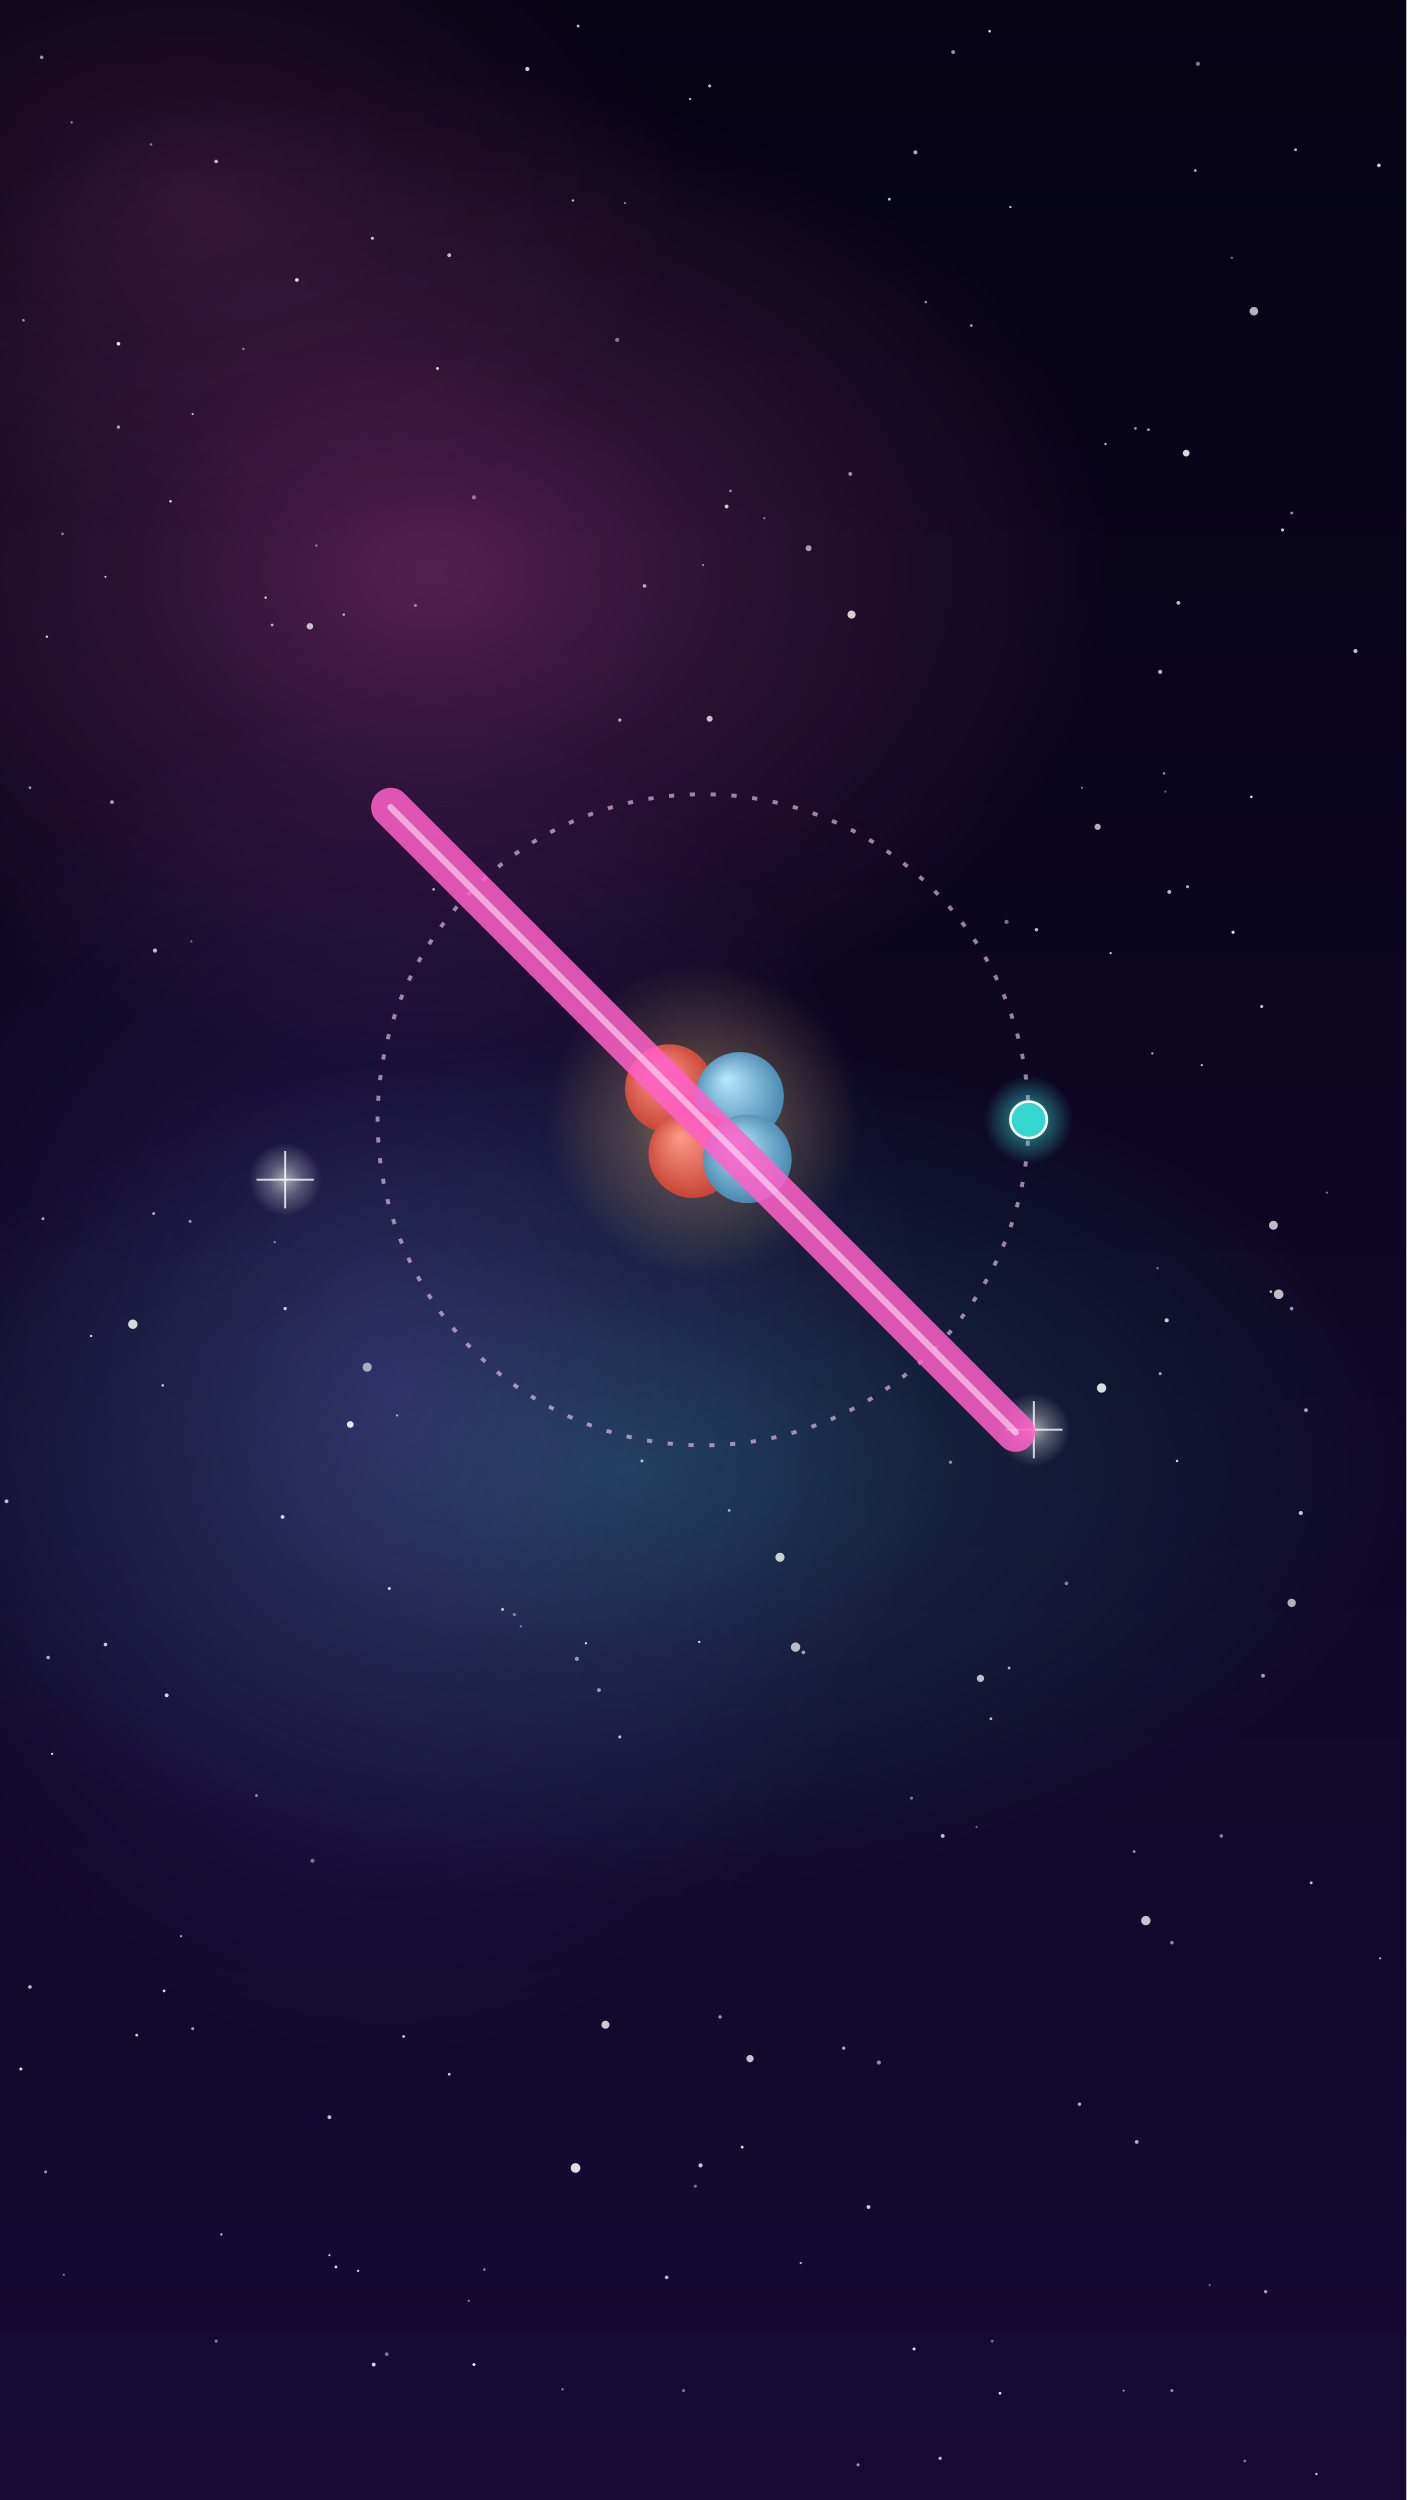
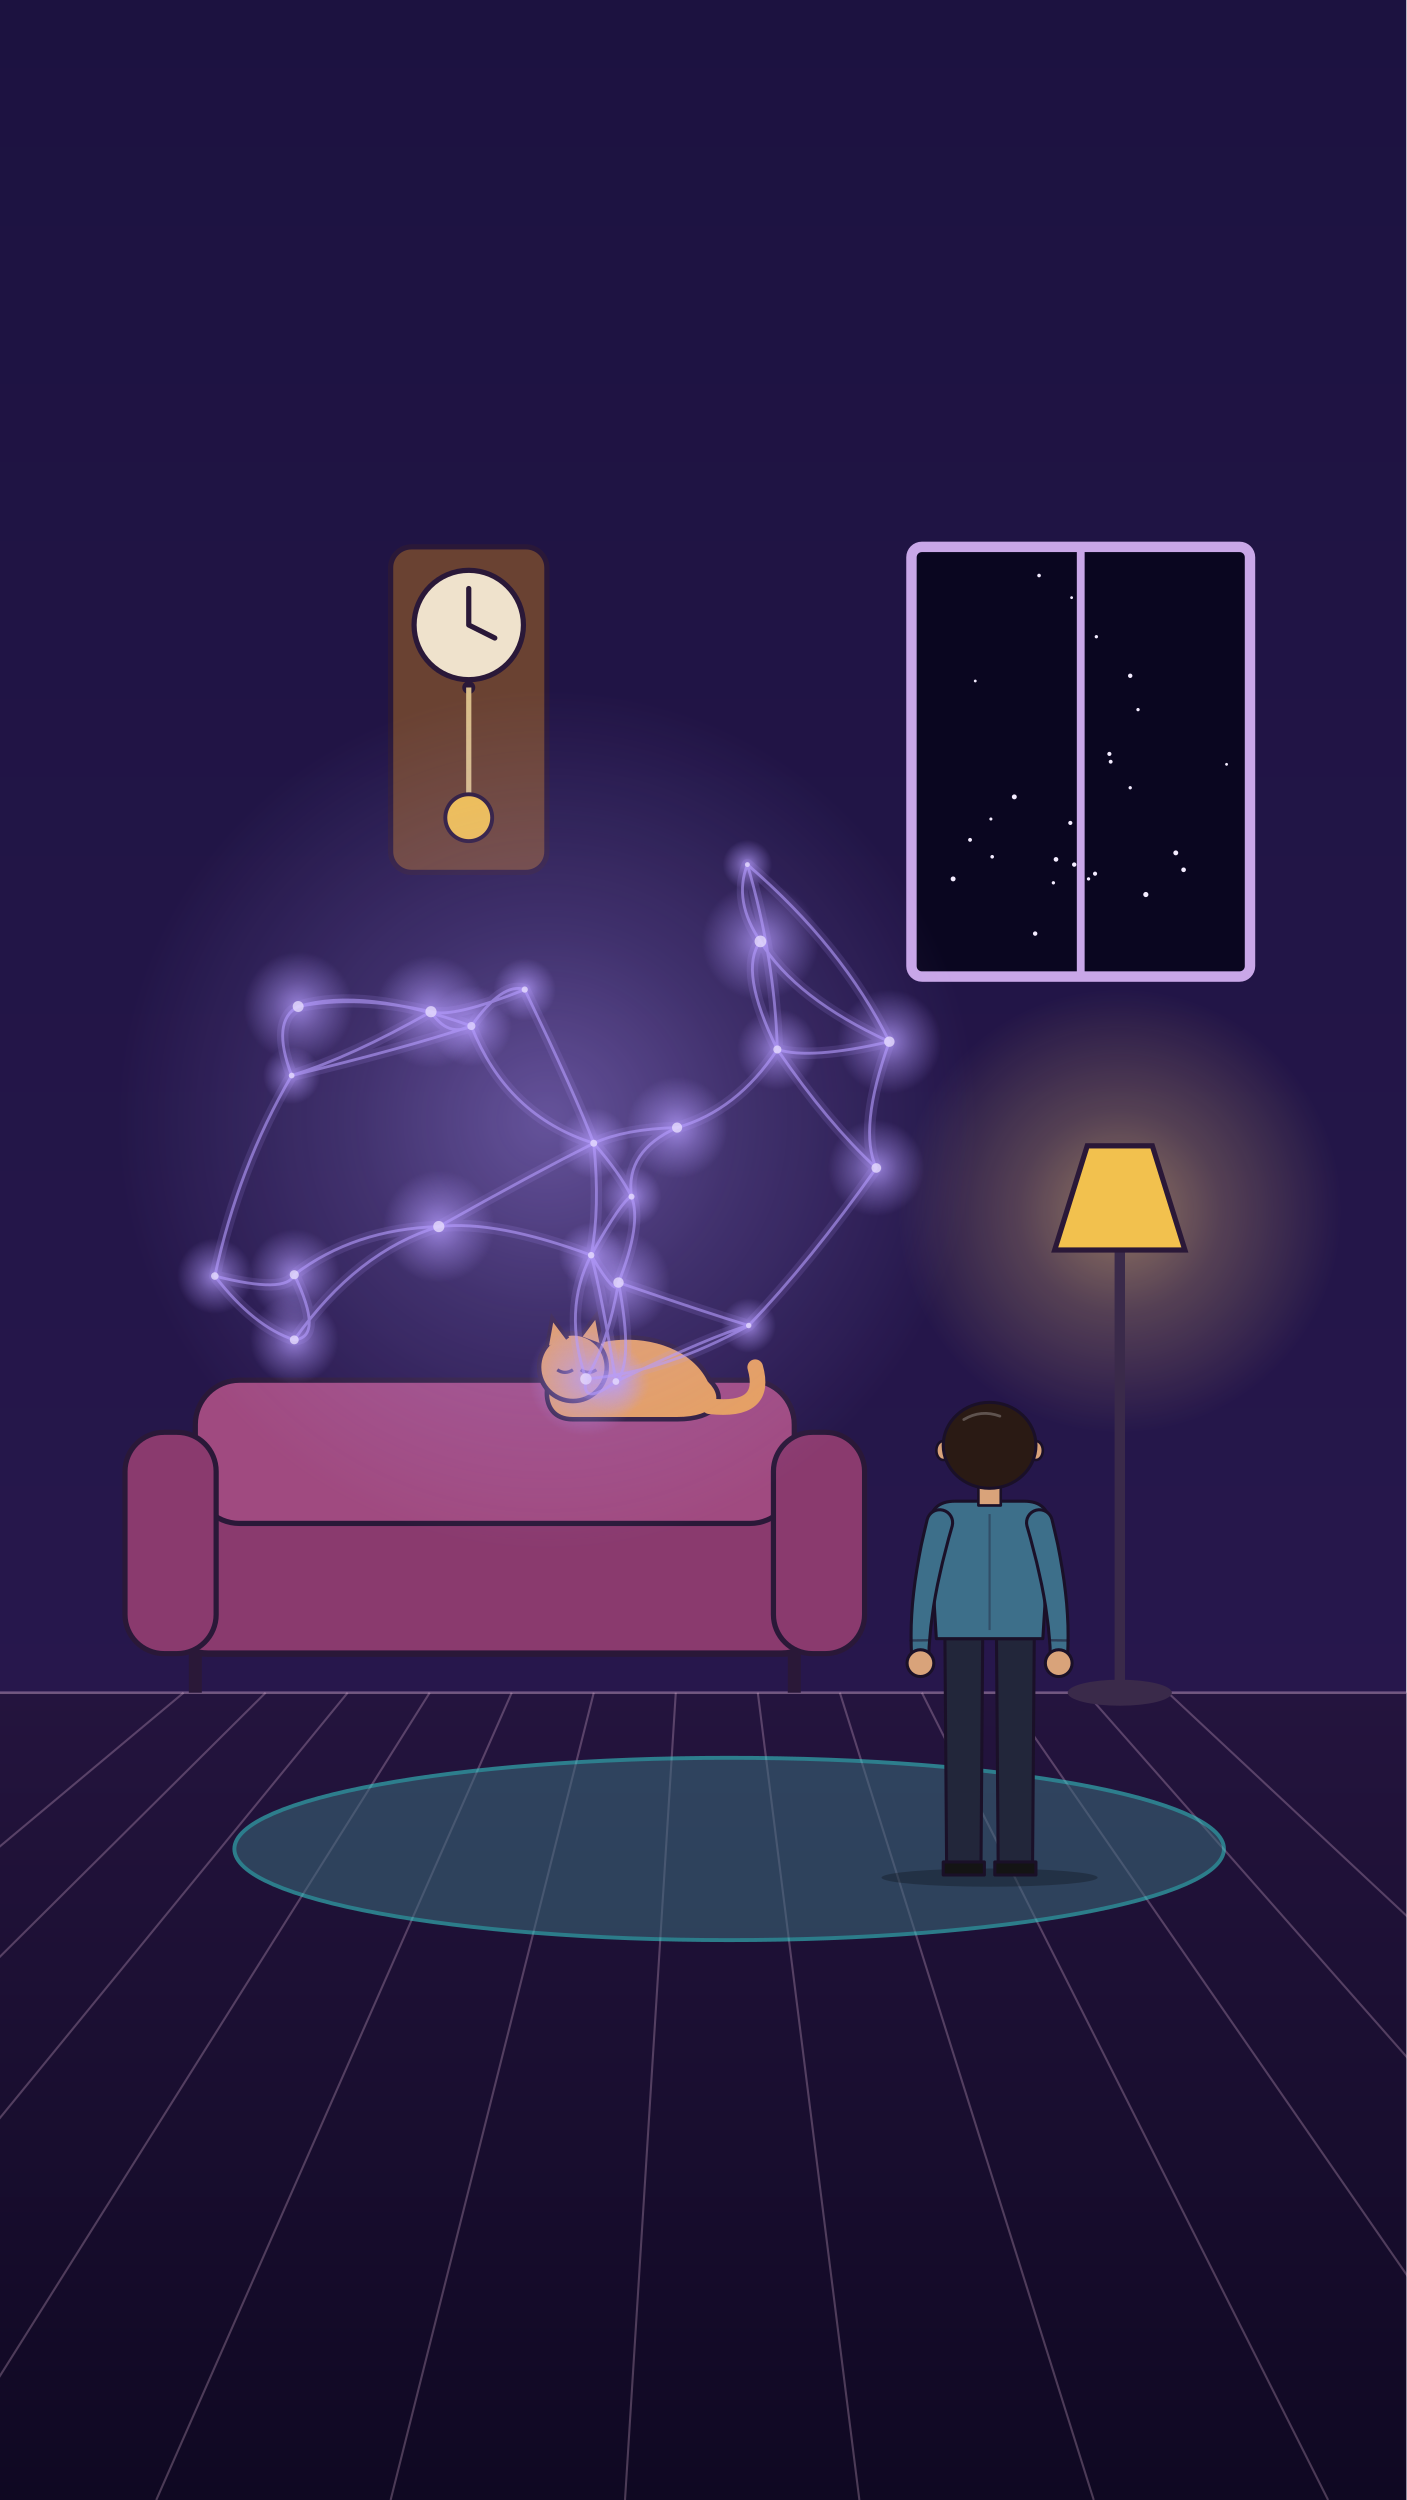
<svg xmlns="http://www.w3.org/2000/svg" viewBox="0 0 1080 1920" width="1080" height="1920">
  <defs>
-     <linearGradient id="U009bg" x1="0" y1="0" x2="0" y2="1">
-       <stop offset="0" stop-color="#050314" />
-       <stop offset="1" stop-color="#160a33" />
+     <linearGradient id="lg1" x1="0" y1="0" x2="0" y2="1">
+       <stop offset="0" stop-color="#1c1240" stop-opacity="1" />
+       <stop offset="1" stop-color="#2c1a52" stop-opacity="1" />
    </linearGradient>
-     <radialGradient id="U009g1">
-       <stop offset="0" stop-color="#ff5fc8" stop-opacity="1" />
-       <stop offset="0.45" stop-color="#ff5fc8" stop-opacity="0.45" />
-       <stop offset="1" stop-color="#ff5fc8" stop-opacity="0" />
-     </radialGradient>
-     <radialGradient id="U009g2">
-       <stop offset="0" stop-color="#36d6d0" stop-opacity="1" />
-       <stop offset="0.45" stop-color="#36d6d0" stop-opacity="0.45" />
-       <stop offset="1" stop-color="#36d6d0" stop-opacity="0" />
-     </radialGradient>
-     <radialGradient id="U009g3">
-       <stop offset="0" stop-color="#8a6bff" stop-opacity="1" />
-       <stop offset="0.45" stop-color="#8a6bff" stop-opacity="0.45" />
-       <stop offset="1" stop-color="#8a6bff" stop-opacity="0" />
-     </radialGradient>
-     <radialGradient id="U009g4">
-       <stop offset="0" stop-color="#ffffff" stop-opacity="1" />
-       <stop offset="0.45" stop-color="#ffffff" stop-opacity="0.45" />
-       <stop offset="1" stop-color="#ffffff" stop-opacity="0" />
-     </radialGradient>
-     <radialGradient id="U009g5" cx=".5" cy=".5" r=".6" fx="0.35" fy="0.3">
-       <stop offset="0" stop-color="#ff9a8a" />
-       <stop offset="1" stop-color="#c0392b" />
-     </radialGradient>
-     <radialGradient id="U009g6" cx=".5" cy=".5" r=".6" fx="0.35" fy="0.3">
-       <stop offset="0" stop-color="#b8e8ff" />
-       <stop offset="1" stop-color="#3a7ca5" />
-     </radialGradient>
-     <radialGradient id="U009g7" cx=".5" cy=".5" r=".6" fx="0.35" fy="0.3">
-       <stop offset="0" stop-color="#ff9a8a" />
-       <stop offset="1" stop-color="#c0392b" />
-     </radialGradient>
-     <radialGradient id="U009g8" cx=".5" cy=".5" r=".6" fx="0.35" fy="0.3">
-       <stop offset="0" stop-color="#b8e8ff" />
-       <stop offset="1" stop-color="#3a7ca5" />
-     </radialGradient>
-     <radialGradient id="U009g9">
-       <stop offset="0" stop-color="#ffd27a" stop-opacity="1" />
+     <linearGradient id="lg2" x1="0" y1="0" x2="0" y2="1">
+       <stop offset="0" stop-color="#24143e" stop-opacity="1" />
+       <stop offset="1" stop-color="#0f0822" stop-opacity="1" />
+     </linearGradient>
+     <radialGradient id="rg3" cx="0.5" cy="0.5" r="0.5">
+       <stop offset="0" stop-color="#ffd27a" stop-opacity="1.0" />
      <stop offset="0.45" stop-color="#ffd27a" stop-opacity="0.45" />
      <stop offset="1" stop-color="#ffd27a" stop-opacity="0" />
    </radialGradient>
+     <radialGradient id="rg4" cx="0.5" cy="0.5" r="0.5">
+       <stop offset="0" stop-color="#b59cff" stop-opacity="1.0" />
+       <stop offset="0.45" stop-color="#b59cff" stop-opacity="0.45" />
+       <stop offset="1" stop-color="#b59cff" stop-opacity="0" />
+     </radialGradient>
+     <radialGradient id="rg5" cx="0.5" cy="0.5" r="0.5">
+       <stop offset="0" stop-color="#b59cff" stop-opacity="1.0" />
+       <stop offset="0.45" stop-color="#b59cff" stop-opacity="0.5" />
+       <stop offset="1" stop-color="#b59cff" stop-opacity="0" />
+     </radialGradient>
  </defs>
-   <rect width="1080" height="1920" fill="url(#U009bg)" />
-   <g id="mv-drift-nebula">
-     <ellipse cx="332" cy="439" rx="520" ry="380" fill="url(#U009g1)" opacity="0.3" />
+   <rect width="1080" height="1920" fill="url(#lg1)" />
+   <rect x="0" y="1300" width="1080" height="620" fill="url(#lg2)" />
+   <path d="M0 1300 L1080 1300" stroke="#ffd0f0" stroke-width="2" opacity=".35" />
+   <g opacity=".25" stroke="#ffd0f0" stroke-width="1.6" fill="none">
+     <path d="M141 1300 L-600 1920" />
+     <path d="M204 1300 L-420 1920" />
+     <path d="M267 1300 L-240 1920" />
+     <path d="M330 1300 L-60 1920" />
+     <path d="M393 1300 L120 1920" />
+     <path d="M456 1300 L300 1920" />
+     <path d="M519 1300 L480 1920" />
+     <path d="M582 1300 L660 1920" />
+     <path d="M645 1300 L840 1920" />
+     <path d="M708 1300 L1020 1920" />
+     <path d="M771 1300 L1200 1920" />
+     <path d="M834 1300 L1380 1920" />
+     <path d="M897 1300 L1560 1920" />
  </g>
-   <ellipse cx="484" cy="1129" rx="600" ry="330" fill="url(#U009g2)" opacity="0.25" />
-   <ellipse cx="297" cy="1060" rx="420" ry="520" fill="url(#U009g3)" opacity="0.22" />
-   <ellipse cx="144" cy="143" rx="380" ry="260" fill="url(#U009g1)" opacity="0.15" />
-   <g>
-     <circle cx="148" cy="1558" r="1.2" fill="#fff" opacity="0.60" />
-     <circle cx="33" cy="936" r="1.1" fill="#fff" opacity="0.69" />
-     <circle cx="969" cy="773" r="1.2" fill="#fff" opacity="0.78" />
-     <circle cx="512" cy="1749" r="1.4" fill="#fff" opacity="0.73" />
-     <circle cx="105" cy="1563" r="1.1" fill="#fff" opacity="0.81" />
-     <circle cx="116" cy="111" r="1.0" fill="#fff" opacity="0.44" />
-     <circle cx="976" cy="992" r="1.0" fill="#fff" opacity="0.80" />
-     <circle cx="40" cy="1347" r="0.9" fill="#fff" opacity="0.83" />
-     <circle cx="493" cy="1122" r="1.2" fill="#fff" opacity="0.68" />
-     <circle cx="923" cy="818" r="0.9" fill="#fff" opacity="0.70" />
-     <circle cx="386" cy="1236" r="1.2" fill="#fff" opacity="0.71" />
-     <circle cx="333" cy="683" r="1.0" fill="#fff" opacity="0.73" />
-     <circle cx="873" cy="1645" r="1.5" fill="#fff" opacity="0.67" />
-     <circle cx="372" cy="1743" r="1.0" fill="#fff" opacity="0.51" />
-     <circle cx="36" cy="489" r="1.0" fill="#fff" opacity="0.75" />
-     <circle cx="450" cy="1262" r="0.9" fill="#fff" opacity="0.87" />
-     <circle cx="920" cy="49" r="1.6" fill="#fff" opacity="0.48" />
-     <circle cx="126" cy="1529" r="1.1" fill="#fff" opacity="0.82" />
-     <circle cx="615" cy="1738" r="0.9" fill="#fff" opacity="0.68" />
-     <circle cx="440" cy="154" r="0.9" fill="#fff" opacity="0.76" />
-     <circle cx="37" cy="1273" r="1.4" fill="#fff" opacity="0.66" />
-     <circle cx="166" cy="1798" r="1.2" fill="#fff" opacity="0.47" />
-     <circle cx="653" cy="364" r="1.5" fill="#fff" opacity="0.57" />
-     <circle cx="711" cy="232" r="1.0" fill="#fff" opacity="0.56" />
-     <circle cx="395" cy="1240" r="1.2" fill="#fff" opacity="0.43" />
-     <circle cx="667" cy="1695" r="1.5" fill="#fff" opacity="0.80" />
-     <circle cx="882" cy="330" r="1.1" fill="#fff" opacity="0.62" />
-     <circle cx="131" cy="385" r="1.0" fill="#fff" opacity="0.81" />
-     <circle cx="853" cy="732" r="0.9" fill="#fff" opacity="0.76" />
-     <circle cx="700" cy="1381" r="1.2" fill="#fff" opacity="0.45" />
-     <circle cx="1003" cy="1083" r="1.5" fill="#fff" opacity="0.63" />
-     <circle cx="55" cy="94" r="0.9" fill="#fff" opacity="0.51" />
-     <circle cx="5" cy="1153" r="1.5" fill="#fff" opacity="0.73" />
-     <circle cx="896" cy="1014" r="1.6" fill="#fff" opacity="0.77" />
-     <circle cx="648" cy="1573" r="1.3" fill="#fff" opacity="0.65" />
-     <circle cx="561" cy="377" r="1.0" fill="#fff" opacity="0.55" />
-     <circle cx="86" cy="616" r="1.5" fill="#fff" opacity="0.60" />
-     <circle cx="683" cy="153" r="1.1" fill="#fff" opacity="0.77" />
-     <circle cx="871" cy="1422" r="1.1" fill="#fff" opacity="0.55" />
-     <circle cx="898" cy="685" r="1.5" fill="#fff" opacity="0.73" />
-     <circle cx="118" cy="932" r="1.1" fill="#fff" opacity="0.69" />
-     <circle cx="992" cy="394" r="1.1" fill="#fff" opacity="0.59" />
-     <circle cx="992" cy="1005" r="1.4" fill="#fff" opacity="0.58" />
-     <circle cx="730" cy="1123" r="1.3" fill="#fff" opacity="0.50" />
-     <circle cx="889" cy="974" r="0.9" fill="#fff" opacity="0.48" />
-     <circle cx="538" cy="1663" r="1.6" fill="#fff" opacity="0.79" />
-     <circle cx="675" cy="1584" r="1.6" fill="#fff" opacity="0.54" />
-     <circle cx="891" cy="516" r="1.6" fill="#fff" opacity="0.72" />
-     <circle cx="264" cy="472" r="1.0" fill="#fff" opacity="0.65" />
-     <circle cx="495" cy="450" r="1.4" fill="#fff" opacity="0.66" />
-     <circle cx="211" cy="954" r="0.9" fill="#fff" opacity="0.46" />
-     <circle cx="91" cy="328" r="1.3" fill="#fff" opacity="0.61" />
-     <circle cx="49" cy="1747" r="0.8" fill="#fff" opacity="0.50" />
-     <circle cx="286" cy="183" r="1.2" fill="#fff" opacity="0.73" />
-     <circle cx="305" cy="1087" r="0.9" fill="#fff" opacity="0.58" />
-     <circle cx="1059" cy="127" r="1.4" fill="#fff" opacity="0.82" />
-     <circle cx="91" cy="264" r="1.4" fill="#fff" opacity="0.90" />
-     <circle cx="81" cy="443" r="0.8" fill="#fff" opacity="0.80" />
-     <circle cx="240" cy="1429" r="1.6" fill="#fff" opacity="0.43" />
-     <circle cx="972" cy="1760" r="1.3" fill="#fff" opacity="0.62" />
-     <circle cx="170" cy="1716" r="0.9" fill="#fff" opacity="0.76" />
-     <circle cx="70" cy="1026" r="0.9" fill="#fff" opacity="0.86" />
-     <circle cx="364" cy="382" r="1.6" fill="#fff" opacity="0.43" />
-     <circle cx="849" cy="341" r="0.9" fill="#fff" opacity="0.72" />
-     <circle cx="319" cy="465" r="1.2" fill="#fff" opacity="0.46" />
-     <circle cx="776" cy="159" r="0.9" fill="#fff" opacity="0.77" />
-     <circle cx="243" cy="419" r="0.9" fill="#fff" opacity="0.47" />
-     <circle cx="476" cy="1334" r="1.2" fill="#fff" opacity="0.73" />
-     <circle cx="310" cy="1564" r="1.1" fill="#fff" opacity="0.74" />
-     <circle cx="796" cy="714" r="1.3" fill="#fff" opacity="0.76" />
-     <circle cx="938" cy="1410" r="1.4" fill="#fff" opacity="0.49" />
-     <circle cx="287" cy="1816" r="1.5" fill="#fff" opacity="0.82" />
-     <circle cx="299" cy="1220" r="1.2" fill="#fff" opacity="0.79" />
-     <circle cx="553" cy="1549" r="1.3" fill="#fff" opacity="0.60" />
-     <circle cx="146" cy="938" r="1.2" fill="#fff" opacity="0.55" />
-     <circle cx="35" cy="1668" r="1.2" fill="#fff" opacity="0.55" />
-     <circle cx="405" cy="53" r="1.6" fill="#fff" opacity="0.82" />
-     <circle cx="16" cy="1589" r="1.2" fill="#fff" opacity="0.87" />
-     <circle cx="829" cy="1616" r="1.3" fill="#fff" opacity="0.69" />
-     <circle cx="947" cy="716" r="1.2" fill="#fff" opacity="0.89" />
-     <circle cx="773" cy="708" r="1.6" fill="#fff" opacity="0.45" />
-     <circle cx="345" cy="196" r="1.5" fill="#fff" opacity="0.72" />
-     <circle cx="1007" cy="1446" r="1.1" fill="#fff" opacity="0.77" />
-     <circle cx="724" cy="1410" r="1.5" fill="#fff" opacity="0.73" />
-     <circle cx="703" cy="117" r="1.6" fill="#fff" opacity="0.65" />
-     <circle cx="187" cy="268" r="1.0" fill="#fff" opacity="0.41" />
-     <circle cx="476" cy="553" r="1.3" fill="#fff" opacity="0.63" />
-     <circle cx="537" cy="1261" r="0.9" fill="#fff" opacity="0.85" />
-     <circle cx="474" cy="261" r="1.6" fill="#fff" opacity="0.45" />
-     <circle cx="775" cy="1281" r="1.1" fill="#fff" opacity="0.69" />
-     <circle cx="219" cy="1005" r="1.3" fill="#fff" opacity="0.79" />
-     <circle cx="545" cy="66" r="1.2" fill="#fff" opacity="0.73" />
-     <circle cx="336" cy="283" r="1.1" fill="#fff" opacity="0.87" />
-     <circle cx="863" cy="1836" r="0.8" fill="#fff" opacity="0.62" />
-     <circle cx="895" cy="608" r="0.8" fill="#fff" opacity="0.40" />
-     <circle cx="18" cy="246" r="1.0" fill="#fff" opacity="0.56" />
-     <circle cx="48" cy="410" r="1.1" fill="#fff" opacity="0.45" />
-     <circle cx="253" cy="1626" r="1.5" fill="#fff" opacity="0.74" />
-     <circle cx="558" cy="389" r="1.5" fill="#fff" opacity="0.78" />
-     <circle cx="885" cy="809" r="0.9" fill="#fff" opacity="0.65" />
-     <circle cx="81" cy="1263" r="1.4" fill="#fff" opacity="0.79" />
-     <circle cx="762" cy="1798" r="1.1" fill="#fff" opacity="0.42" />
-     <circle cx="443" cy="1274" r="1.6" fill="#fff" opacity="0.54" />
-     <circle cx="831" cy="605" r="0.9" fill="#fff" opacity="0.43" />
-     <circle cx="894" cy="594" r="1.0" fill="#fff" opacity="0.54" />
-     <circle cx="23" cy="1526" r="1.4" fill="#fff" opacity="0.75" />
-     <circle cx="228" cy="215" r="1.4" fill="#fff" opacity="0.90" />
-     <circle cx="1011" cy="1900" r="0.9" fill="#fff" opacity="0.81" />
-     <circle cx="258" cy="1741" r="1.1" fill="#fff" opacity="0.85" />
-     <circle cx="891" cy="1055" r="1.2" fill="#fff" opacity="0.63" />
-     <circle cx="148" cy="318" r="0.9" fill="#fff" opacity="0.66" />
-     <circle cx="364" cy="1816" r="1.2" fill="#fff" opacity="0.87" />
-     <circle cx="460" cy="1298" r="1.5" fill="#fff" opacity="0.57" />
-     <circle cx="139" cy="1487" r="0.9" fill="#fff" opacity="0.56" />
-     <circle cx="617" cy="1269" r="1.4" fill="#fff" opacity="0.60" />
-     <circle cx="23" cy="605" r="1.1" fill="#fff" opacity="0.56" />
-     <circle cx="128" cy="1302" r="1.5" fill="#fff" opacity="0.83" />
-     <circle cx="444" cy="20" r="1.1" fill="#fff" opacity="0.76" />
-     <circle cx="929" cy="1755" r="0.8" fill="#fff" opacity="0.41" />
-     <circle cx="761" cy="1320" r="1.1" fill="#fff" opacity="0.75" />
-     <circle cx="946" cy="198" r="0.9" fill="#fff" opacity="0.43" />
-     <circle cx="480" cy="156" r="0.8" fill="#fff" opacity="0.52" />
-     <circle cx="995" cy="115" r="1.1" fill="#fff" opacity="0.75" />
-     <circle cx="999" cy="1162" r="1.6" fill="#fff" opacity="0.77" />
-     <circle cx="297" cy="1808" r="1.5" fill="#fff" opacity="0.43" />
-     <circle cx="904" cy="1122" r="1.0" fill="#fff" opacity="0.80" />
-     <circle cx="1060" cy="1504" r="0.8" fill="#fff" opacity="0.78" />
-     <circle cx="702" cy="1804" r="1.2" fill="#fff" opacity="0.84" />
-     <circle cx="722" cy="1888" r="1.3" fill="#fff" opacity="0.71" />
-     <circle cx="872" cy="329" r="1.1" fill="#fff" opacity="0.55" />
-     <circle cx="125" cy="1064" r="1.0" fill="#fff" opacity="0.77" />
-     <circle cx="956" cy="1890" r="1.1" fill="#fff" opacity="0.43" />
-     <circle cx="432" cy="1835" r="0.9" fill="#fff" opacity="0.52" />
-     <circle cx="900" cy="1836" r="1.2" fill="#fff" opacity="0.54" />
-     <circle cx="1019" cy="916" r="0.9" fill="#fff" opacity="0.43" />
-     <circle cx="918" cy="131" r="1.1" fill="#fff" opacity="0.67" />
-     <circle cx="197" cy="1379" r="1.1" fill="#fff" opacity="0.52" />
-     <circle cx="209" cy="480" r="1.1" fill="#fff" opacity="0.66" />
-     <circle cx="530" cy="76" r="0.9" fill="#fff" opacity="0.76" />
-     <circle cx="275" cy="1744" r="0.9" fill="#fff" opacity="0.84" />
-     <circle cx="746" cy="250" r="1.1" fill="#fff" opacity="0.59" />
-     <circle cx="970" cy="1287" r="1.5" fill="#fff" opacity="0.61" />
-     <circle cx="119" cy="730" r="1.6" fill="#fff" opacity="0.72" />
-     <circle cx="900" cy="1492" r="1.4" fill="#fff" opacity="0.52" />
-     <circle cx="217" cy="1165" r="1.5" fill="#fff" opacity="0.82" />
-     <circle cx="985" cy="407" r="1.2" fill="#fff" opacity="0.81" />
-     <circle cx="360" cy="1767" r="0.9" fill="#fff" opacity="0.48" />
-     <circle cx="345" cy="1593" r="1.1" fill="#fff" opacity="0.76" />
-     <circle cx="147" cy="723" r="0.8" fill="#fff" opacity="0.45" />
-     <circle cx="166" cy="124" r="1.4" fill="#fff" opacity="0.72" />
-     <circle cx="534" cy="1679" r="1.2" fill="#fff" opacity="0.44" />
-     <circle cx="768" cy="1838" r="1.1" fill="#fff" opacity="0.86" />
-     <circle cx="253" cy="1732" r="0.8" fill="#fff" opacity="0.86" />
-     <circle cx="732" cy="40" r="1.5" fill="#fff" opacity="0.58" />
-     <circle cx="760" cy="24" r="1.0" fill="#fff" opacity="0.87" />
-     <circle cx="400" cy="1249" r="0.9" fill="#fff" opacity="0.43" />
-     <circle cx="525" cy="1836" r="1.2" fill="#fff" opacity="0.43" />
-     <circle cx="961" cy="612" r="1.0" fill="#fff" opacity="0.89" />
-     <circle cx="912" cy="681" r="1.2" fill="#fff" opacity="0.67" />
-     <circle cx="905" cy="463" r="1.5" fill="#fff" opacity="0.72" />
-     <circle cx="204" cy="459" r="0.9" fill="#fff" opacity="0.86" />
-     <circle cx="32" cy="44" r="1.4" fill="#fff" opacity="0.56" />
-     <circle cx="540" cy="434" r="0.8" fill="#fff" opacity="0.56" />
-     <circle cx="570" cy="1649" r="1.1" fill="#fff" opacity="0.86" />
-     <circle cx="819" cy="1216" r="1.4" fill="#fff" opacity="0.48" />
-     <circle cx="750" cy="1403" r="0.8" fill="#fff" opacity="0.42" />
-     <circle cx="659" cy="1893" r="1.2" fill="#fff" opacity="0.55" />
-     <circle cx="587" cy="398" r="0.9" fill="#fff" opacity="0.42" />
-     <circle cx="560" cy="1160" r="1.1" fill="#fff" opacity="0.62" />
-     <circle cx="1041" cy="500" r="1.6" fill="#fff" opacity="0.75" />
+   <rect x="700" y="420" width="260" height="330" rx="8" fill="#0a0620" stroke="#c9a7e8" stroke-width="8" />
+   <path d="M830 420 L830 750" stroke="#c9a7e8" stroke-width="6" />
+   <circle cx="842" cy="489" r="1.3" fill="#f4ecff" />
+   <circle cx="779" cy="612" r="1.9" fill="#f4ecff" />
+   <circle cx="836" cy="675" r="1.3" fill="#f4ecff" />
+   <circle cx="811" cy="660" r="1.8" fill="#f4ecff" />
+   <circle cx="749" cy="523" r="1.1" fill="#f4ecff" />
+   <circle cx="761" cy="629" r="1.2" fill="#f4ecff" />
+   <circle cx="880" cy="687" r="2.0" fill="#f4ecff" />
+   <circle cx="868" cy="605" r="1.3" fill="#f4ecff" />
+   <circle cx="874" cy="545" r="1.3" fill="#f4ecff" />
+   <circle cx="823" cy="459" r="1.1" fill="#f4ecff" />
+   <circle cx="732" cy="675" r="1.9" fill="#f4ecff" />
+   <circle cx="825" cy="664" r="1.7" fill="#f4ecff" />
+   <circle cx="809" cy="678" r="1.3" fill="#f4ecff" />
+   <circle cx="853" cy="585" r="1.5" fill="#f4ecff" />
+   <circle cx="822" cy="632" r="1.6" fill="#f4ecff" />
+   <circle cx="795" cy="717" r="1.7" fill="#f4ecff" />
+   <circle cx="745" cy="645" r="1.5" fill="#f4ecff" />
+   <circle cx="942" cy="587" r="1.1" fill="#f4ecff" />
+   <circle cx="903" cy="655" r="1.9" fill="#f4ecff" />
+   <circle cx="841" cy="671" r="1.6" fill="#f4ecff" />
+   <circle cx="798" cy="442" r="1.4" fill="#f4ecff" />
+   <circle cx="852" cy="579" r="1.6" fill="#f4ecff" />
+   <circle cx="868" cy="519" r="1.7" fill="#f4ecff" />
+   <circle cx="909" cy="668" r="1.8" fill="#f4ecff" />
+   <circle cx="762" cy="658" r="1.4" fill="#f4ecff" />
+   <g id="sofa">
+     <rect x="120" y="1120" width="520" height="150" rx="40" fill="#8a3a6e" stroke="#2a1838" stroke-width="5" />
+     <rect x="150" y="1060" width="460" height="110" rx="34" fill="#a04a80" stroke="#2a1838" stroke-width="4" />
+     <rect x="96" y="1100" width="70" height="170" rx="30" fill="#8a3a6e" stroke="#2a1838" stroke-width="4" />
+     <rect x="594" y="1100" width="70" height="170" rx="30" fill="#8a3a6e" stroke="#2a1838" stroke-width="4" />
+     <path d="M150 1270 L150 1300 M610 1270 L610 1300" stroke="#2a1838" stroke-width="10" />
  </g>
-   <g id="mv-glint-s1">
-     <circle cx="753" cy="1289" r="2.8" fill="#fff" opacity="0.73" />
-     <circle cx="654" cy="472" r="3.1" fill="#fff" opacity="0.80" />
-     <circle cx="843" cy="635" r="2.4" fill="#fff" opacity="0.68" />
-     <circle cx="611" cy="1265" r="3.6" fill="#fff" opacity="0.70" />
-     <circle cx="545" cy="552" r="2.3" fill="#fff" opacity="0.74" />
-     <circle cx="442" cy="1665" r="3.7" fill="#fff" opacity="0.86" />
-     <circle cx="621" cy="421" r="2.3" fill="#fff" opacity="0.60" />
+   <circle cx="860.0" cy="930.0" r="170.0" fill="url(#rg3)" opacity="0.5" />
+   <g id="floor-lamp-pole">
+     <path d="M860 1300 L860 960" stroke="#3a2a4a" stroke-width="8" />
+     <ellipse cx="860" cy="1300" rx="40" ry="10" fill="#3a2a4a" />
  </g>
-   <g id="mv-glint-s2">
-     <circle cx="846" cy="1066" r="3.6" fill="#fff" opacity="0.85" />
-     <circle cx="599" cy="1196" r="3.5" fill="#fff" opacity="0.77" />
-     <circle cx="978" cy="941" r="3.4" fill="#fff" opacity="0.72" />
-     <circle cx="982" cy="994" r="3.7" fill="#fff" opacity="0.73" />
-     <circle cx="880" cy="1475" r="3.6" fill="#fff" opacity="0.76" />
-     <circle cx="465" cy="1555" r="3.1" fill="#fff" opacity="0.78" />
-     <circle cx="102" cy="1017" r="3.6" fill="#fff" opacity="0.83" />
+   <g id="mv-lamp-floor-lamp">
+     <path d="M810 960 L910 960 L885 880 L835 880 Z" fill="#f2c14e" stroke="#2a1838" stroke-width="4" />
  </g>
-   <g id="mv-glint-s3">
-     <circle cx="238" cy="481" r="2.5" fill="#fff" opacity="0.72" />
-     <circle cx="282" cy="1050" r="3.5" fill="#fff" opacity="0.60" />
-     <circle cx="576" cy="1581" r="2.8" fill="#fff" opacity="0.75" />
-     <circle cx="269" cy="1094" r="2.6" fill="#fff" opacity="0.89" />
-     <circle cx="911" cy="348" r="2.6" fill="#fff" opacity="0.85" />
-     <circle cx="992" cy="1231" r="3.2" fill="#fff" opacity="0.67" />
-     <circle cx="963" cy="239" r="3.3" fill="#fff" opacity="0.69" />
+   <ellipse cx="560" cy="1420" rx="380" ry="70" fill="#3a6a7a" stroke="#36d6d0" stroke-width="3" opacity=".55" />
+   <g id="mv-breathe-cat">
+     <path d="M420 1070 C420 1020 520 1010 545 1060 C560 1075 550 1090 520 1090 L440 1090 C425 1090 420 1080 420 1070 Z" fill="#e8a05a" stroke="#2a1838" stroke-width="3.5" />
+     <circle cx="440" cy="1050" r="26" fill="#e8a05a" stroke="#2a1838" stroke-width="3.5" />
+     <path d="M420 1034 L424 1012 L436 1028 M446 1026 L458 1010 L462 1032" fill="#e8a05a" stroke="#2a1838" stroke-width="3" />
+     <path d="M428 1052 q6 4 12 0 M446 1052 q6 4 12 0" fill="none" stroke="#2a1838" stroke-width="2.5" />
+     <path d="M545 1080 Q590 1085 580 1050" fill="none" stroke="#e8a05a" stroke-width="12" stroke-linecap="round" />
  </g>
-   <circle cx="219" cy="906" r="28" fill="url(#U009g4)" opacity=".6" />
-   <g stroke="#fff" stroke-width="1.5" opacity=".8">
-     <line x1="197" y1="906" x2="241" y2="906" />
-     <line x1="219" y1="884" x2="219" y2="928" />
+   <g id="clock-case">
+     <rect x="300" y="420" width="120" height="250" rx="16" fill="#6a4232" stroke="#2a1838" stroke-width="4" />
+     <circle cx="360" cy="480" r="42" fill="#efe2cc" stroke="#2a1838" stroke-width="4" />
+     <path d="M360 480 L360 452 M360 480 L380 490" stroke="#2a1838" stroke-width="4" stroke-linecap="round" />
  </g>
-   <circle cx="794" cy="1098" r="28" fill="url(#U009g4)" opacity=".6" />
-   <g stroke="#fff" stroke-width="1.5" opacity=".8">
-     <line x1="772" y1="1098" x2="816" y2="1098" />
-     <line x1="794" y1="1076" x2="794" y2="1120" />
+   <g id="mv-pendulum-clock-pendulum" data-pivot="360 528">
+     <circle cx="360" cy="528" r="5" fill="#2a1838" />
+     <path d="M360 528 L360 620" stroke="#d9be8a" stroke-width="4" />
+     <circle cx="360" cy="628" r="18" fill="#f2c14e" stroke="#2a1838" stroke-width="3" />
  </g>
-   <g id="mv-core-flicker-atom-nucleus">
-     <circle cx="540" cy="860" r="120" fill="url(#U009g9)" opacity="0.5" />
-     <circle cx="514.0" cy="836.0" r="34.0" fill="url(#U009g5)" />
-     <circle cx="568.0" cy="842.0" r="34.0" fill="url(#U009g6)" />
-     <circle cx="532.0" cy="886.0" r="34.0" fill="url(#U009g7)" />
-     <circle cx="574.0" cy="890.0" r="34.0" fill="url(#U009g8)" />
+   <g id="mv-breathe-person">
+     <g id="person-you" stroke="#1a1028" stroke-width="2.38" stroke-linejoin="round">
+       <ellipse cx="760" cy="1442" rx="83" ry="7" fill="#000" opacity=".25" stroke="none" />
+       <path d="M725.7 1258.5 L754.7 1258.5 L753.4 1432.0 L727.0 1432.0 Z" fill="#22263a" />
+       <path d="M724.4 1430.0 L756.0 1430.0 L756.0 1440.0 L724.4 1440.0 Z" fill="#141414" />
+       <path d="M765.3 1258.5 L794.3 1258.5 L793.0 1432.0 L766.6 1432.0 Z" fill="#22263a" />
+       <path d="M764.0 1430.0 L795.6 1430.0 L795.6 1440.0 L764.0 1440.0 Z" fill="#141414" />
+       <path d="M713.8 1172.7 Q713.8 1152.9 733.6 1152.9 L786.4 1152.9 Q806.2 1152.9 806.2 1172.7 L800.9 1258.5 L719.1 1258.5 Z" fill="#3d6f8a" />
+       <path d="M760.0 1162.8 L760.0 1251.9" stroke-width="1.66" opacity=".35" fill="none" />
+       <rect x="751.4" y="1133.1" width="17.2" height="23.1" fill="#d9a37a" stroke-width="2.02" />
+       <ellipse cx="724.4" cy="1114.0" rx="5.3" ry="7.3" fill="#d9a37a" stroke-width="2.02" />
+       <ellipse cx="795.6" cy="1114.0" rx="5.3" ry="7.3" fill="#d9a37a" stroke-width="2.02" />
+       <ellipse cx="760" cy="1110.0" rx="35.6" ry="33.0" fill="#2a1a14" />
+       <path d="M740.2 1090.2 q13.2 -7.9 27.7 -2.6" fill="none" stroke="#fff" stroke-width="2.14" opacity=".25" stroke-linecap="round" />
+       <g class="mv mv-limb-person-you-arm-r-1" data-pivot="798.3 1169.4">
+         <path d="M788.7,1171.9 L791.4,1181.4 L793.8,1190.7 L796.1,1199.7 L798.1,1208.5 L800.0,1217.1 L801.6,1225.5 L803.0,1233.7 L804.1,1241.7 L805.1,1249.4 L805.8,1257.0 L806.4,1264.4 L806.7,1271.7 A6.6,6.6 0 0 0 819.9,1271.7 L820.2,1264.2 L820.3,1256.4 L820.2,1248.4 L819.8,1240.1 L819.2,1231.7 L818.3,1223.0 L817.2,1214.2 L815.8,1205.1 L814.2,1195.8 L812.4,1186.4 L810.2,1176.7 L807.9,1166.9 A9.9,9.9 0 0 0 788.7,1171.9Z" fill="#3d6f8a" stroke="#1a1028" stroke-width="2.38" stroke-linejoin="round" />
+         <path d="M806.2,1259.7 L820.8,1259.9" stroke="#1a1028" stroke-width="1.90" stroke-linecap="round" opacity=".5" />
+         <circle cx="813.1" cy="1277.3" r="10.3" fill="#d9a37a" stroke="#1a1028" stroke-width="2.38" />
+       </g>
+       <g class="mv mv-limb-person-you-arm-l-1" data-pivot="721.7 1169.4">
+         <path d="M712.1,1166.9 L709.8,1176.7 L707.6,1186.4 L705.8,1195.8 L704.2,1205.1 L702.8,1214.2 L701.7,1223.0 L700.8,1231.7 L700.2,1240.1 L699.8,1248.4 L699.7,1256.4 L699.8,1264.2 L700.1,1271.7 A6.6,6.6 0 0 0 713.3,1271.7 L713.6,1264.4 L714.2,1257.0 L714.9,1249.4 L715.9,1241.7 L717.0,1233.7 L718.4,1225.5 L720.0,1217.1 L721.9,1208.5 L723.9,1199.7 L726.2,1190.7 L728.6,1181.4 L731.3,1171.9 A9.9,9.9 0 0 0 712.1,1166.9Z" fill="#3d6f8a" stroke="#1a1028" stroke-width="2.38" stroke-linejoin="round" />
+         <path d="M699.2,1259.9 L713.8,1259.7" stroke="#1a1028" stroke-width="1.90" stroke-linecap="round" opacity=".5" />
+         <circle cx="706.9" cy="1277.3" r="10.3" fill="#d9a37a" stroke="#1a1028" stroke-width="2.38" />
+       </g>
+     </g>
  </g>
-   <ellipse cx="540" cy="860" rx="250" ry="250" fill="none" stroke="#ffd0f0" stroke-width="3" stroke-dasharray="4 12" opacity=".6" />
-   <g id="mv-circle-electron" data-pivot="540 860">
-     <circle cx="790" cy="860" r="34" fill="url(#U009g2)" opacity="0.9" />
-     <circle cx="790" cy="860" r="14" fill="#36d6d0" stroke="#fff" stroke-width="2" />
+   <g id="mv-scroll-dark-matter-cloud" data-dist="320">
+     <circle cx="420.0" cy="860.0" r="330.0" fill="url(#rg4)" opacity="0.45" />
+     <path d="M520 866 Q480 884 485 919 M520 866 Q480 867 456 878 M520 866 Q566 853 597 806 M226 979 Q249 1027 226 1029 M226 979 Q220 994 165 980 M226 979 Q272 944 337 942 M485 919 Q476 901 456 878 M485 919 Q478 921 454 964 M450 1059 Q446 1081 473 1061 M450 1059 Q467 1032 475 985 M450 1059 Q432 1006 454 964 M575 1018 Q545 1009 475 985 M575 1018 Q549 1025 473 1061 M575 1018 Q510 1054 450 1059 M362 788 Q344 797 331 777 M362 788 Q386 754 403 760 M362 788 Q389 857 456 878 M224 826 Q208 784 229 773 M224 826 Q269 812 331 777 M224 826 Q311 805 362 788 M165 980 Q195 1019 226 1029 M165 980 Q183 896 224 826 M456 878 Q461 928 454 964 M597 806 Q567 745 584 723 M597 806 Q622 814 683 800 M475 985 Q474 998 454 964 M475 985 Q493 940 485 919 M475 985 Q487 1048 473 1061 M226 1029 Q274 961 337 942 M229 773 Q274 764 331 777 M229 773 Q279 758 362 788 M683 800 Q659 867 673 897 M683 800 Q611 767 584 723 M337 942 Q381 937 454 964 M337 942 Q412 900 456 878 M574 664 Q563 692 584 723 M574 664 Q595 736 597 806 M574 664 Q647 727 683 800 M673 897 Q636 863 597 806 M673 897 Q622 969 575 1018 M473 1061 Q462 994 454 964 M403 760 Q348 782 331 777 M403 760 Q442 841 456 878" fill="none" stroke="#b59cff" stroke-width="8.8" stroke-linecap="round" opacity="0.14" />
+     <path d="M520 866 Q480 884 485 919 M520 866 Q480 867 456 878 M520 866 Q566 853 597 806 M226 979 Q249 1027 226 1029 M226 979 Q220 994 165 980 M226 979 Q272 944 337 942 M485 919 Q476 901 456 878 M485 919 Q478 921 454 964 M450 1059 Q446 1081 473 1061 M450 1059 Q467 1032 475 985 M450 1059 Q432 1006 454 964 M575 1018 Q545 1009 475 985 M575 1018 Q549 1025 473 1061 M575 1018 Q510 1054 450 1059 M362 788 Q344 797 331 777 M362 788 Q386 754 403 760 M362 788 Q389 857 456 878 M224 826 Q208 784 229 773 M224 826 Q269 812 331 777 M224 826 Q311 805 362 788 M165 980 Q195 1019 226 1029 M165 980 Q183 896 224 826 M456 878 Q461 928 454 964 M597 806 Q567 745 584 723 M597 806 Q622 814 683 800 M475 985 Q474 998 454 964 M475 985 Q493 940 485 919 M475 985 Q487 1048 473 1061 M226 1029 Q274 961 337 942 M229 773 Q274 764 331 777 M229 773 Q279 758 362 788 M683 800 Q659 867 673 897 M683 800 Q611 767 584 723 M337 942 Q381 937 454 964 M337 942 Q412 900 456 878 M574 664 Q563 692 584 723 M574 664 Q595 736 597 806 M574 664 Q647 727 683 800 M673 897 Q636 863 597 806 M673 897 Q622 969 575 1018 M473 1061 Q462 994 454 964 M403 760 Q348 782 331 777 M403 760 Q442 841 456 878" fill="none" stroke="#b59cff" stroke-width="2.2" stroke-linecap="round" opacity="0.60" />
+     <circle cx="520" cy="866" r="39" fill="url(#rg5)" opacity="0.75" />
+     <circle cx="520" cy="866" r="3.9" fill="#e9e0ff" opacity="0.75" />
+     <circle cx="226" cy="979" r="35" fill="url(#rg5)" opacity="0.75" />
+     <circle cx="226" cy="979" r="3.5" fill="#e9e0ff" opacity="0.75" />
+     <circle cx="485" cy="919" r="23" fill="url(#rg5)" opacity="0.75" />
+     <circle cx="485" cy="919" r="2.3" fill="#e9e0ff" opacity="0.75" />
+     <circle cx="450" cy="1059" r="44" fill="url(#rg5)" opacity="0.75" />
+     <circle cx="450" cy="1059" r="4.4" fill="#e9e0ff" opacity="0.75" />
+     <circle cx="575" cy="1018" r="21" fill="url(#rg5)" opacity="0.75" />
+     <circle cx="575" cy="1018" r="2.1" fill="#e9e0ff" opacity="0.75" />
+     <circle cx="362" cy="788" r="31" fill="url(#rg5)" opacity="0.75" />
+     <circle cx="362" cy="788" r="3.1" fill="#e9e0ff" opacity="0.75" />
+     <circle cx="224" cy="826" r="22" fill="url(#rg5)" opacity="0.75" />
+     <circle cx="224" cy="826" r="2.2" fill="#e9e0ff" opacity="0.75" />
+     <circle cx="165" cy="980" r="29" fill="url(#rg5)" opacity="0.75" />
+     <circle cx="165" cy="980" r="2.9" fill="#e9e0ff" opacity="0.75" />
+     <circle cx="456" cy="878" r="27" fill="url(#rg5)" opacity="0.75" />
+     <circle cx="456" cy="878" r="2.7" fill="#e9e0ff" opacity="0.75" />
+     <circle cx="597" cy="806" r="31" fill="url(#rg5)" opacity="0.75" />
+     <circle cx="597" cy="806" r="3.1" fill="#e9e0ff" opacity="0.75" />
+     <circle cx="475" cy="985" r="40" fill="url(#rg5)" opacity="0.75" />
+     <circle cx="475" cy="985" r="4.0" fill="#e9e0ff" opacity="0.75" />
+     <circle cx="226" cy="1029" r="34" fill="url(#rg5)" opacity="0.75" />
+     <circle cx="226" cy="1029" r="3.4" fill="#e9e0ff" opacity="0.75" />
+     <circle cx="454" cy="964" r="25" fill="url(#rg5)" opacity="0.75" />
+     <circle cx="454" cy="964" r="2.5" fill="#e9e0ff" opacity="0.75" />
+     <circle cx="229" cy="773" r="42" fill="url(#rg5)" opacity="0.75" />
+     <circle cx="229" cy="773" r="4.2" fill="#e9e0ff" opacity="0.75" />
+     <circle cx="683" cy="800" r="40" fill="url(#rg5)" opacity="0.75" />
+     <circle cx="683" cy="800" r="4.0" fill="#e9e0ff" opacity="0.75" />
+     <circle cx="337" cy="942" r="43" fill="url(#rg5)" opacity="0.75" />
+     <circle cx="337" cy="942" r="4.3" fill="#e9e0ff" opacity="0.75" />
+     <circle cx="574" cy="664" r="19" fill="url(#rg5)" opacity="0.75" />
+     <circle cx="574" cy="664" r="1.9" fill="#e9e0ff" opacity="0.75" />
+     <circle cx="673" cy="897" r="37" fill="url(#rg5)" opacity="0.75" />
+     <circle cx="673" cy="897" r="3.7" fill="#e9e0ff" opacity="0.75" />
+     <circle cx="584" cy="723" r="45" fill="url(#rg5)" opacity="0.75" />
+     <circle cx="584" cy="723" r="4.5" fill="#e9e0ff" opacity="0.75" />
+     <circle cx="473" cy="1061" r="26" fill="url(#rg5)" opacity="0.75" />
+     <circle cx="473" cy="1061" r="2.6" fill="#e9e0ff" opacity="0.75" />
+     <circle cx="403" cy="760" r="24" fill="url(#rg5)" opacity="0.75" />
+     <circle cx="403" cy="760" r="2.4" fill="#e9e0ff" opacity="0.75" />
+     <circle cx="331" cy="777" r="43" fill="url(#rg5)" opacity="0.75" />
+     <circle cx="331" cy="777" r="4.3" fill="#e9e0ff" opacity="0.75" />
  </g>
-   <line x1="300" y1="620" x2="780" y2="1100" stroke="#ff5fc8" stroke-width="30" stroke-linecap="round" opacity=".85" />
-   <line x1="300" y1="620" x2="780" y2="1100" stroke="#fff" stroke-width="5" stroke-linecap="round" opacity=".5" />
</svg>
